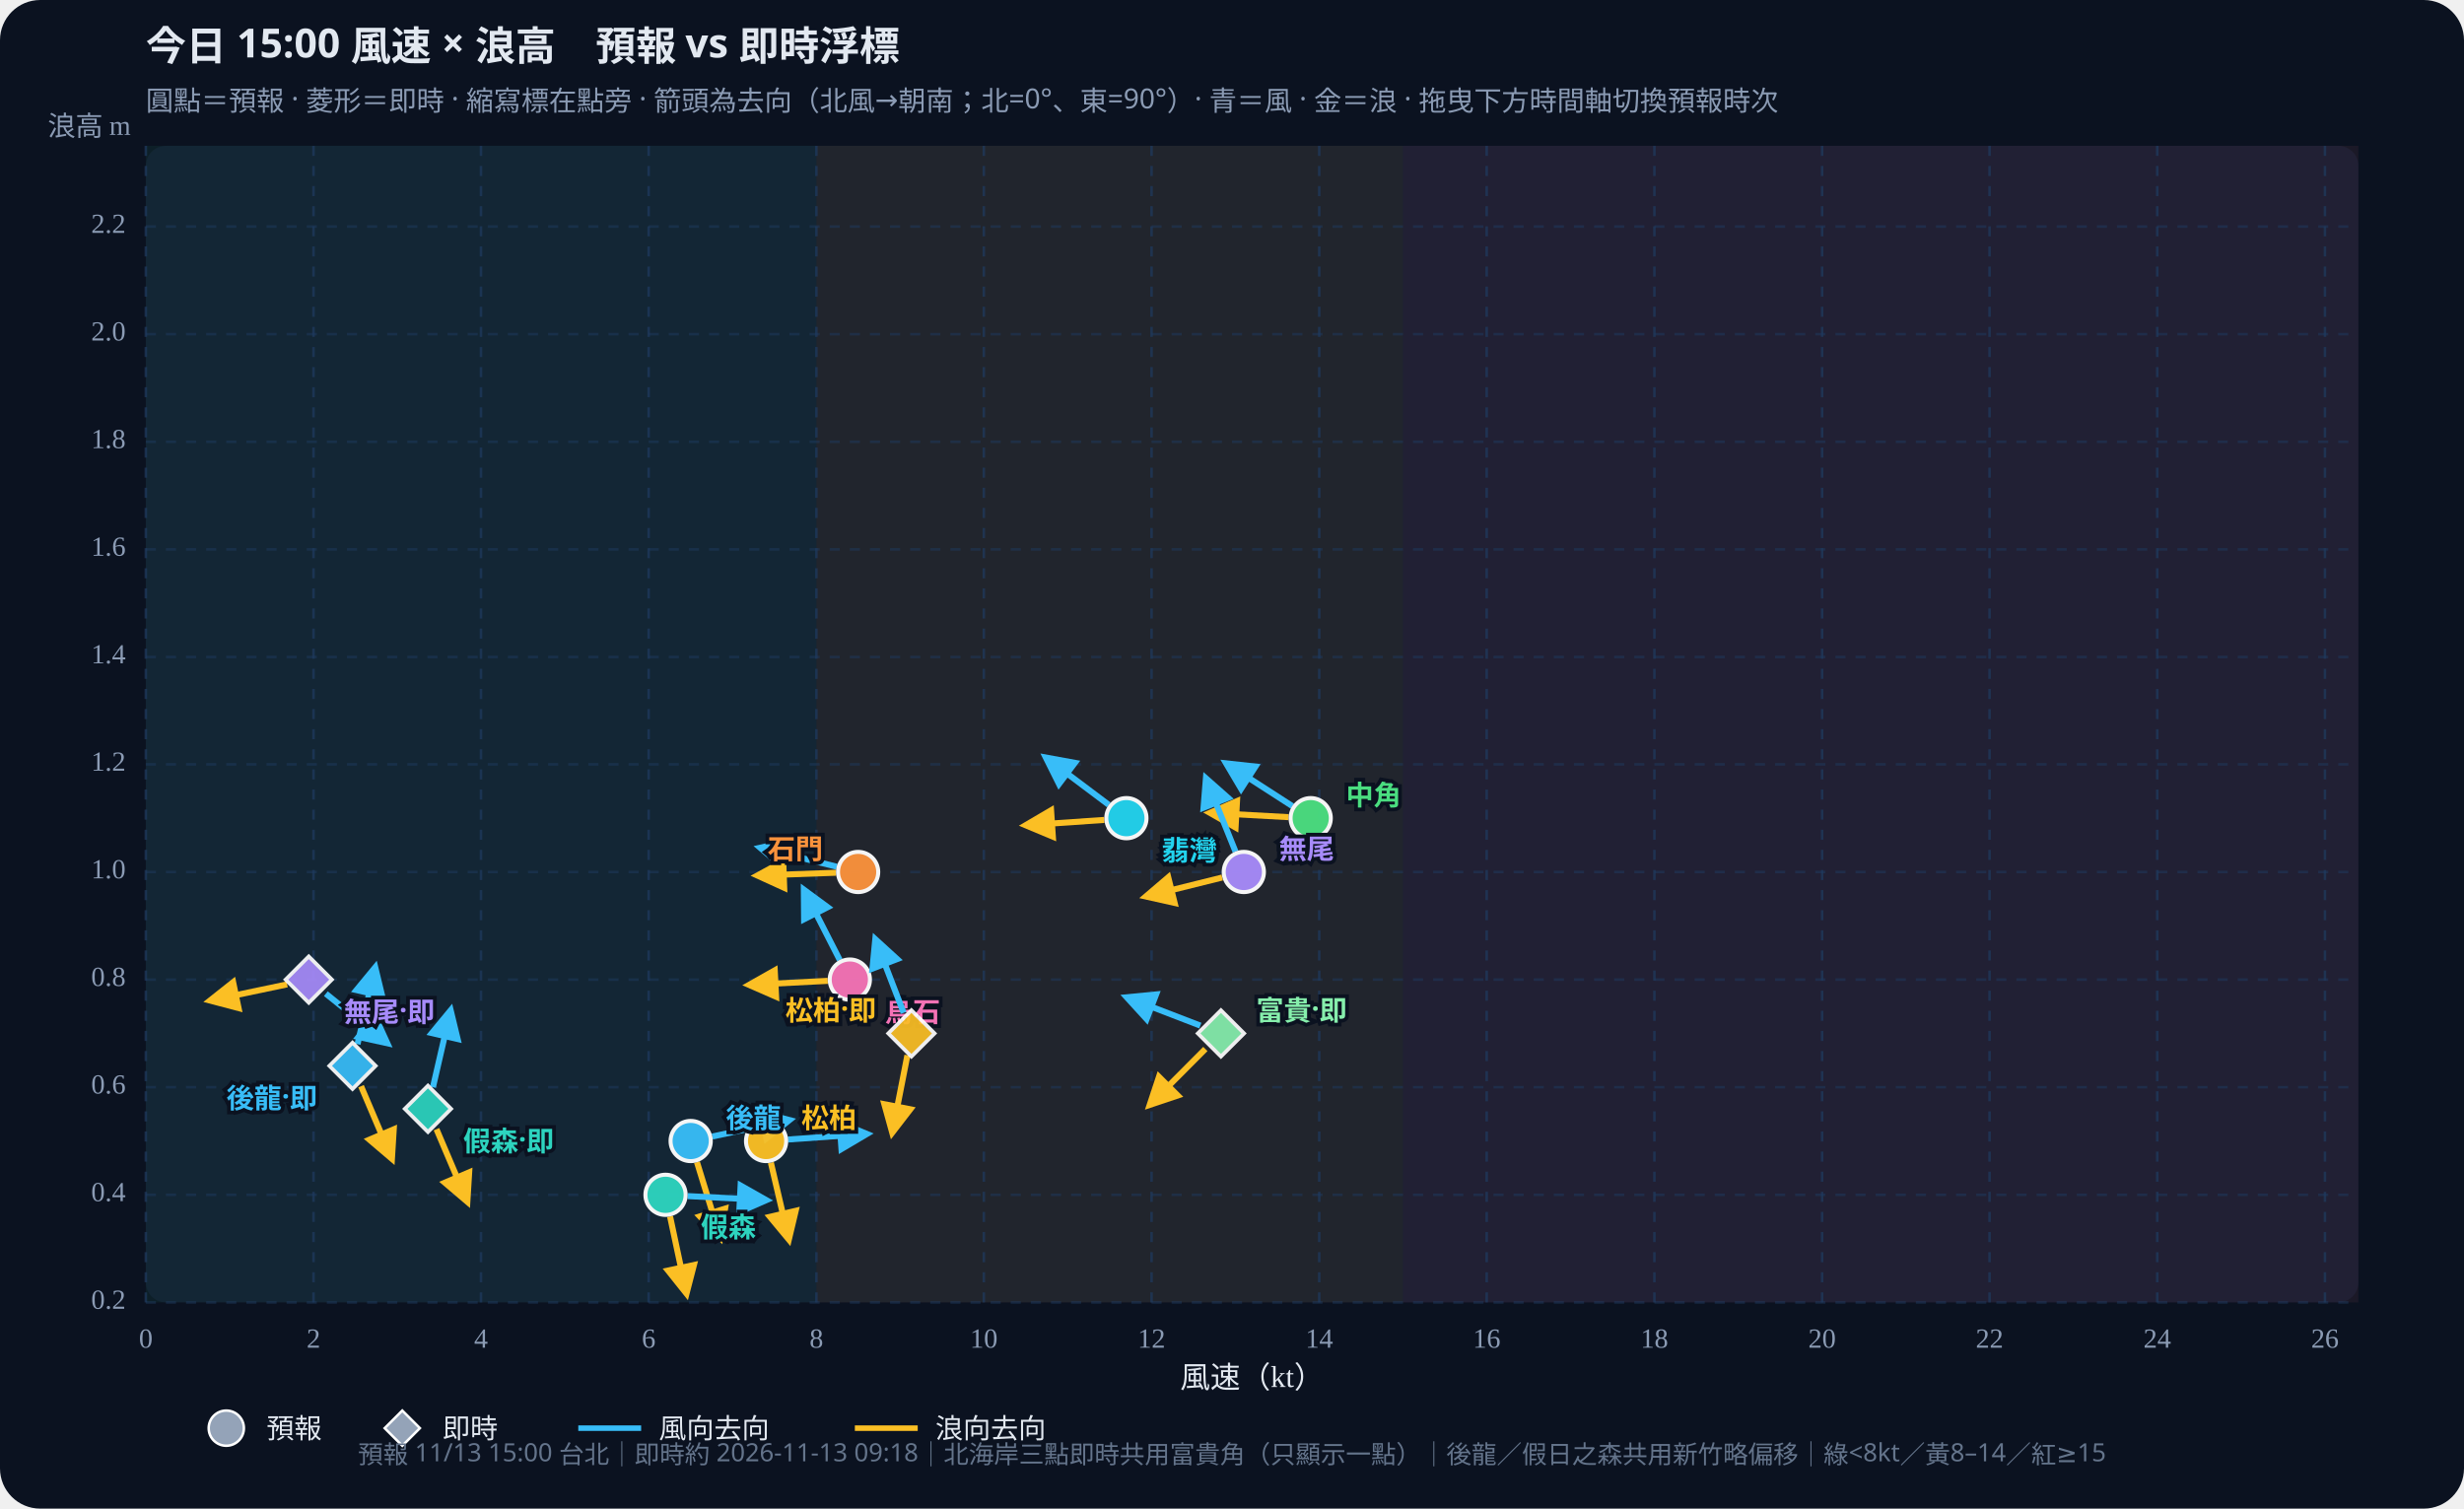
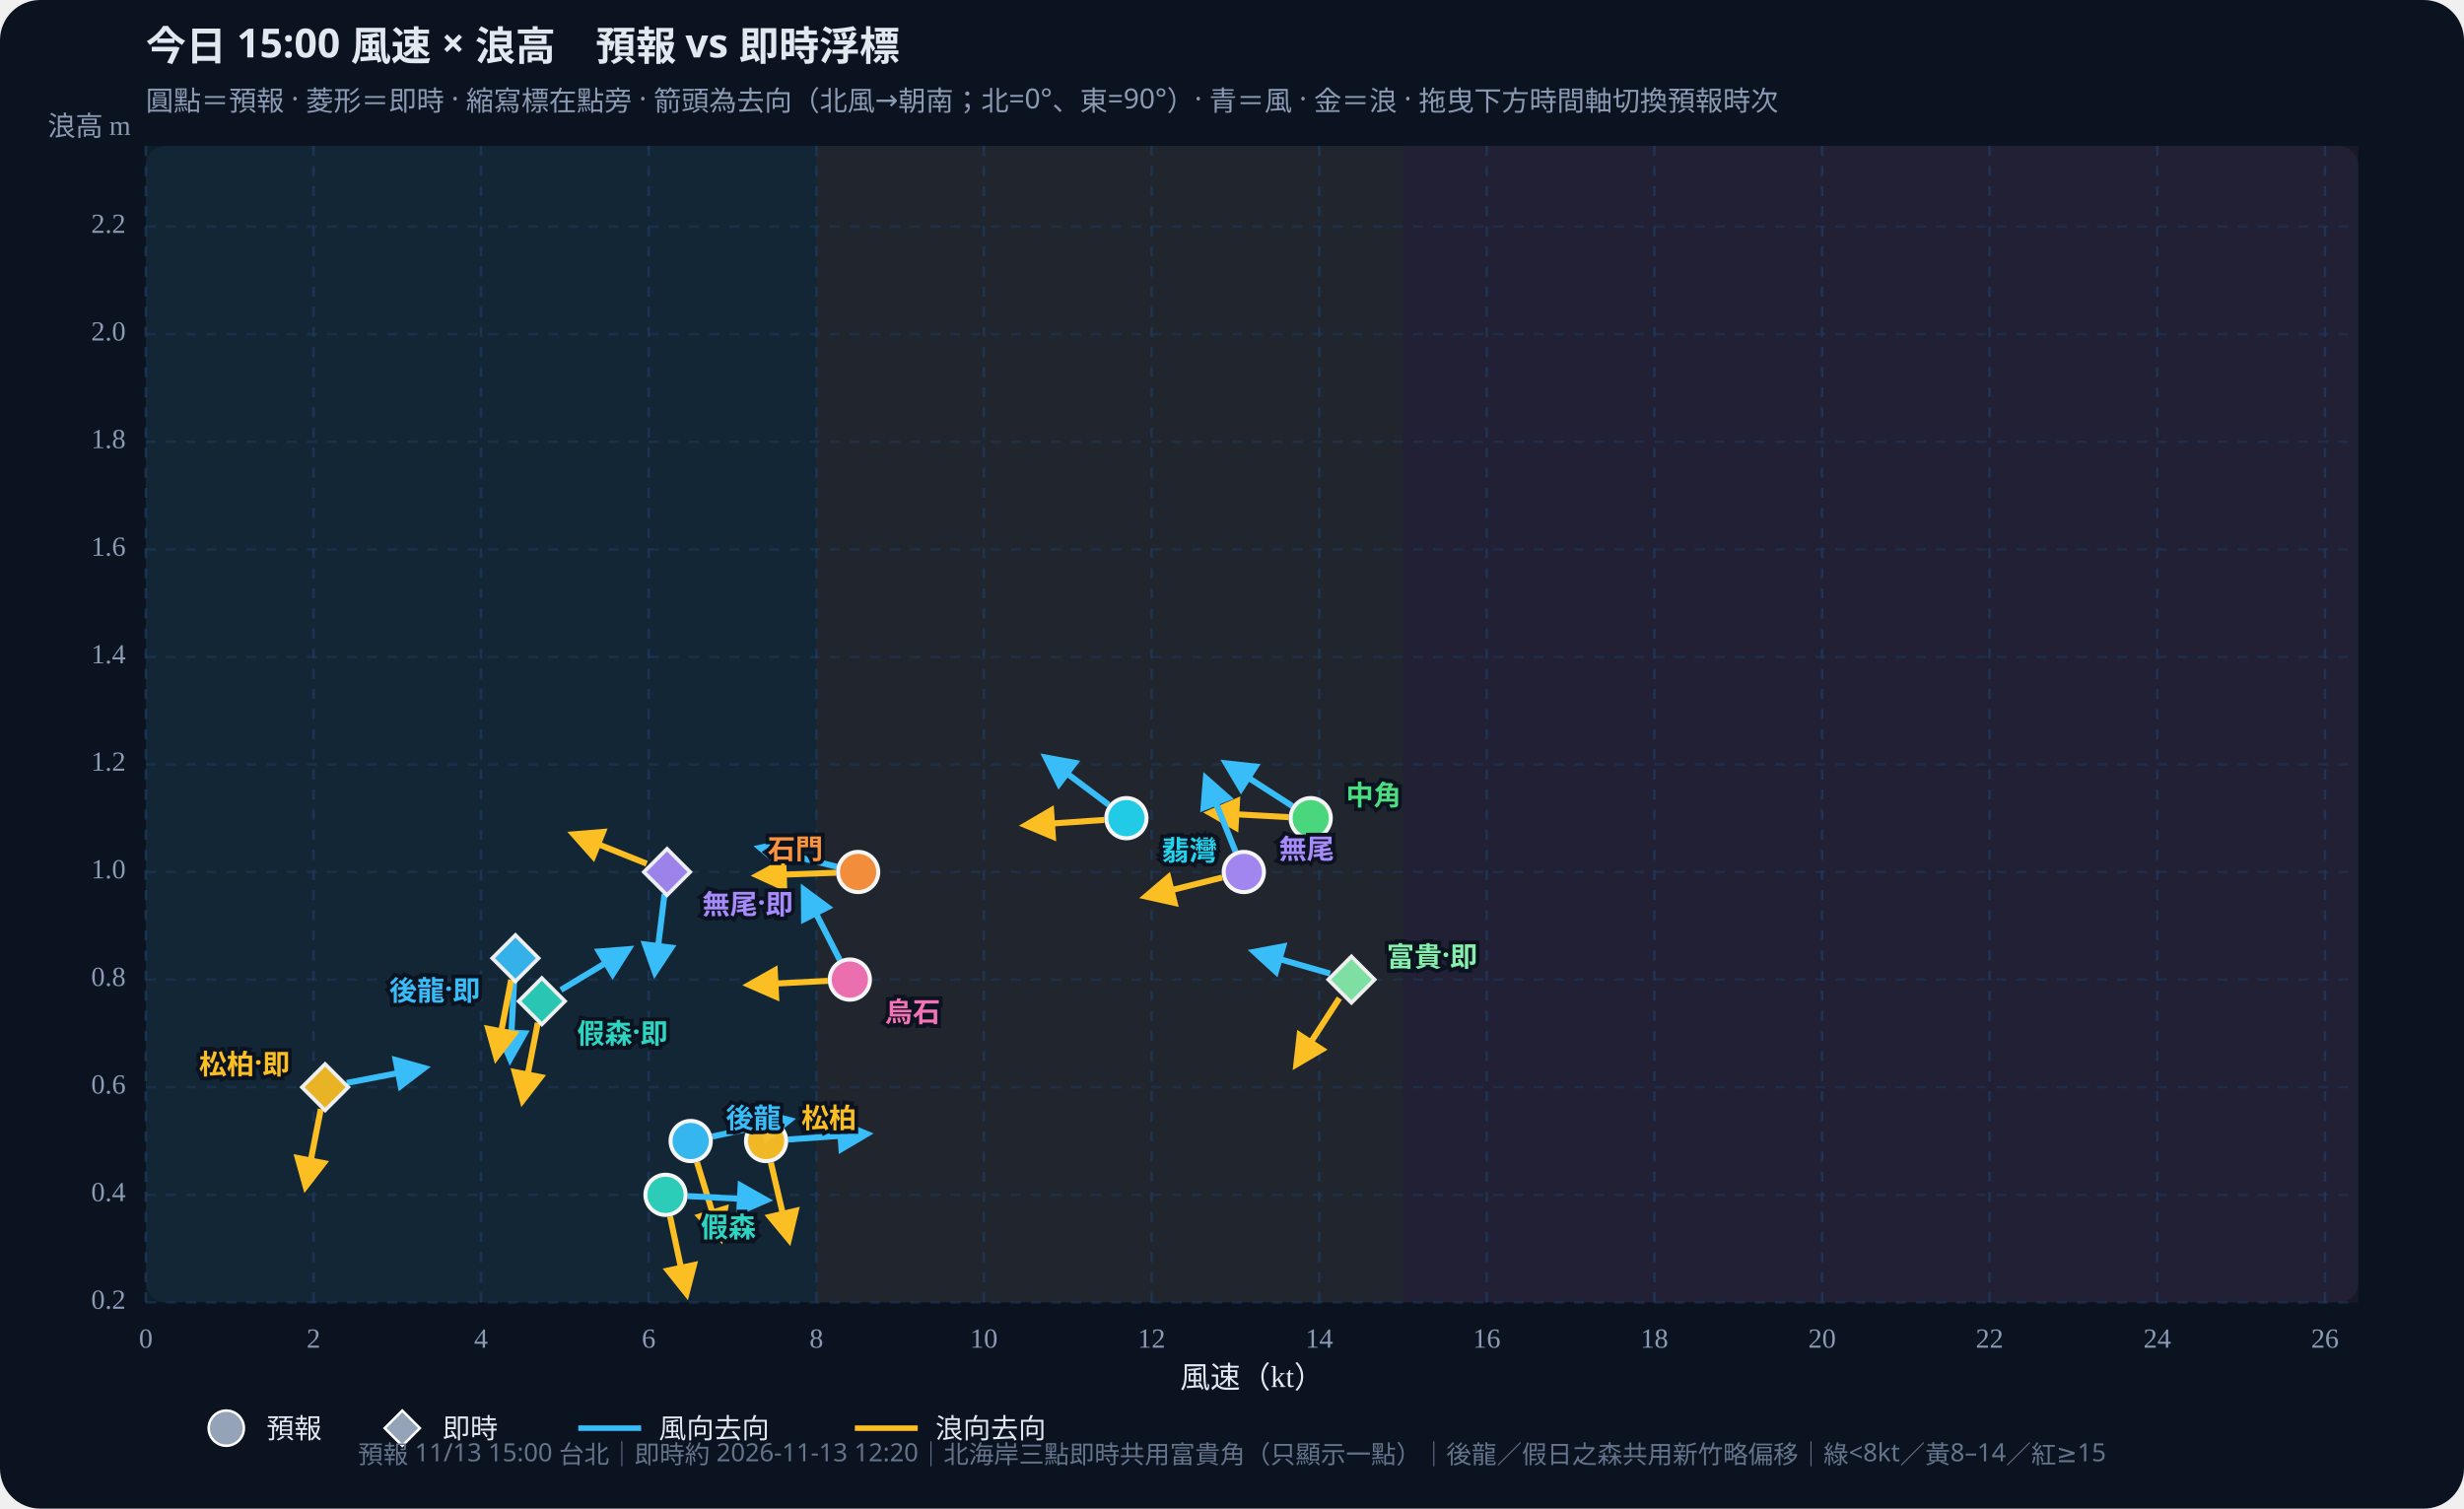
<svg xmlns="http://www.w3.org/2000/svg" id="wws-svg" viewBox="0 0 980 600" role="img" aria-label="風速與浪高散佈圖，可拖曳時間軸切換預報時次" style="width:100%;height:auto;display:block">
  <rect width="980" height="600" fill="#0b1220" rx="16" />
  <rect x="58" y="58" width="880" height="460" fill="#111a2e" rx="8" />
  <rect x="58.0" y="58" width="266.7" height="460" fill="#34d399" opacity="0.07" />
  <rect x="324.7" y="58" width="233.3" height="460" fill="#fbbf24" opacity="0.07" />
  <rect x="558.0" y="58" width="380.0" height="460" fill="#fb7185" opacity="0.07" />
  <defs>
    <marker id="arrow-38bdf8" viewBox="0 0 10 10" refX="8" refY="5" markerWidth="6" markerHeight="6" orient="auto-start-reverse">
      <path d="M0,0 L10,5 L0,10 z" fill="#38bdf8" />
    </marker>
    <marker id="arrow-fbbf24" viewBox="0 0 10 10" refX="8" refY="5" markerWidth="6" markerHeight="6" orient="auto-start-reverse">
      <path d="M0,0 L10,5 L0,10 z" fill="#fbbf24" />
    </marker>
  </defs>
  <text id="wws-title" x="58" y="24" fill="#e2e8f0" font-size="16" font-weight="700" font-family="Noto Sans TC,system-ui,sans-serif">今日 15:00 風速 × 浪高　預報 vs 即時浮標</text>
  <text x="58" y="44" fill="#8b9bb4" font-size="11" font-family="Noto Sans TC,system-ui,sans-serif">圓點＝預報 · 菱形＝即時 · 縮寫標在點旁 · 箭頭為去向（北風→朝南；北=0°、東=90°）· 青＝風 · 金＝浪 · 拖曳下方時間軸切換預報時次</text>
  <line x1="58.0" y1="58" x2="58.0" y2="518" stroke="#1e3a5f" stroke-dasharray="4 4" opacity="0.7" />
  <text x="58.0" y="536" text-anchor="middle" fill="#8b9bb4" font-size="11">0</text>
  <line x1="124.7" y1="58" x2="124.7" y2="518" stroke="#1e3a5f" stroke-dasharray="4 4" opacity="0.7" />
  <text x="124.7" y="536" text-anchor="middle" fill="#8b9bb4" font-size="11">2</text>
  <line x1="191.3" y1="58" x2="191.3" y2="518" stroke="#1e3a5f" stroke-dasharray="4 4" opacity="0.7" />
  <text x="191.3" y="536" text-anchor="middle" fill="#8b9bb4" font-size="11">4</text>
  <line x1="258.0" y1="58" x2="258.0" y2="518" stroke="#1e3a5f" stroke-dasharray="4 4" opacity="0.7" />
  <text x="258.0" y="536" text-anchor="middle" fill="#8b9bb4" font-size="11">6</text>
  <line x1="324.7" y1="58" x2="324.7" y2="518" stroke="#1e3a5f" stroke-dasharray="4 4" opacity="0.7" />
  <text x="324.7" y="536" text-anchor="middle" fill="#8b9bb4" font-size="11">8</text>
  <line x1="391.3" y1="58" x2="391.3" y2="518" stroke="#1e3a5f" stroke-dasharray="4 4" opacity="0.7" />
  <text x="391.3" y="536" text-anchor="middle" fill="#8b9bb4" font-size="11">10</text>
  <line x1="458.0" y1="58" x2="458.0" y2="518" stroke="#1e3a5f" stroke-dasharray="4 4" opacity="0.7" />
  <text x="458.0" y="536" text-anchor="middle" fill="#8b9bb4" font-size="11">12</text>
  <line x1="524.7" y1="58" x2="524.7" y2="518" stroke="#1e3a5f" stroke-dasharray="4 4" opacity="0.7" />
  <text x="524.7" y="536" text-anchor="middle" fill="#8b9bb4" font-size="11">14</text>
  <line x1="591.3" y1="58" x2="591.3" y2="518" stroke="#1e3a5f" stroke-dasharray="4 4" opacity="0.7" />
  <text x="591.3" y="536" text-anchor="middle" fill="#8b9bb4" font-size="11">16</text>
  <line x1="658.0" y1="58" x2="658.0" y2="518" stroke="#1e3a5f" stroke-dasharray="4 4" opacity="0.7" />
  <text x="658.0" y="536" text-anchor="middle" fill="#8b9bb4" font-size="11">18</text>
  <line x1="724.7" y1="58" x2="724.7" y2="518" stroke="#1e3a5f" stroke-dasharray="4 4" opacity="0.7" />
  <text x="724.7" y="536" text-anchor="middle" fill="#8b9bb4" font-size="11">20</text>
  <line x1="791.3" y1="58" x2="791.3" y2="518" stroke="#1e3a5f" stroke-dasharray="4 4" opacity="0.7" />
  <text x="791.3" y="536" text-anchor="middle" fill="#8b9bb4" font-size="11">22</text>
  <line x1="858.0" y1="58" x2="858.0" y2="518" stroke="#1e3a5f" stroke-dasharray="4 4" opacity="0.7" />
  <text x="858.0" y="536" text-anchor="middle" fill="#8b9bb4" font-size="11">24</text>
  <line x1="924.7" y1="58" x2="924.7" y2="518" stroke="#1e3a5f" stroke-dasharray="4 4" opacity="0.7" />
  <text x="924.7" y="536" text-anchor="middle" fill="#8b9bb4" font-size="11">26</text>
  <line x1="58" y1="518.0" x2="938" y2="518.0" stroke="#1e3a5f" stroke-dasharray="4 4" opacity="0.5" />
  <text x="50" y="518.0" text-anchor="end" dominant-baseline="middle" fill="#8b9bb4" font-size="11">0.2</text>
  <line x1="58" y1="475.2" x2="938" y2="475.2" stroke="#1e3a5f" stroke-dasharray="4 4" opacity="0.5" />
  <text x="50" y="475.2" text-anchor="end" dominant-baseline="middle" fill="#8b9bb4" font-size="11">0.4</text>
  <line x1="58" y1="432.4" x2="938" y2="432.4" stroke="#1e3a5f" stroke-dasharray="4 4" opacity="0.5" />
  <text x="50" y="432.4" text-anchor="end" dominant-baseline="middle" fill="#8b9bb4" font-size="11">0.6</text>
  <line x1="58" y1="389.6" x2="938" y2="389.6" stroke="#1e3a5f" stroke-dasharray="4 4" opacity="0.5" />
  <text x="50" y="389.6" text-anchor="end" dominant-baseline="middle" fill="#8b9bb4" font-size="11">0.8</text>
  <line x1="58" y1="346.8" x2="938" y2="346.8" stroke="#1e3a5f" stroke-dasharray="4 4" opacity="0.5" />
  <text x="50" y="346.8" text-anchor="end" dominant-baseline="middle" fill="#8b9bb4" font-size="11">1.0</text>
  <line x1="58" y1="304.0" x2="938" y2="304.0" stroke="#1e3a5f" stroke-dasharray="4 4" opacity="0.5" />
  <text x="50" y="304.0" text-anchor="end" dominant-baseline="middle" fill="#8b9bb4" font-size="11">1.2</text>
  <line x1="58" y1="261.3" x2="938" y2="261.3" stroke="#1e3a5f" stroke-dasharray="4 4" opacity="0.5" />
  <text x="50" y="261.3" text-anchor="end" dominant-baseline="middle" fill="#8b9bb4" font-size="11">1.4</text>
  <line x1="58" y1="218.5" x2="938" y2="218.5" stroke="#1e3a5f" stroke-dasharray="4 4" opacity="0.5" />
  <text x="50" y="218.5" text-anchor="end" dominant-baseline="middle" fill="#8b9bb4" font-size="11">1.6</text>
  <line x1="58" y1="175.7" x2="938" y2="175.7" stroke="#1e3a5f" stroke-dasharray="4 4" opacity="0.5" />
  <text x="50" y="175.7" text-anchor="end" dominant-baseline="middle" fill="#8b9bb4" font-size="11">1.8</text>
  <line x1="58" y1="132.9" x2="938" y2="132.9" stroke="#1e3a5f" stroke-dasharray="4 4" opacity="0.5" />
  <text x="50" y="132.9" text-anchor="end" dominant-baseline="middle" fill="#8b9bb4" font-size="11">2.0</text>
  <line x1="58" y1="90.1" x2="938" y2="90.1" stroke="#1e3a5f" stroke-dasharray="4 4" opacity="0.5" />
  <text x="50" y="90.1" text-anchor="end" dominant-baseline="middle" fill="#8b9bb4" font-size="11">2.2</text>
  <text x="498" y="552" text-anchor="middle" fill="#e2e8f0" font-size="12">風速（kt）</text>
  <text x="52" y="54" text-anchor="end" fill="#8b9bb4" font-size="11">浪高 m</text>
  <g id="wws-forecast-layer">
    <line x1="283.3" y1="452.0" x2="313.8" y2="445.5" stroke="#38bdf8" stroke-width="2.4" marker-end="url(#arrow-38bdf8)" />
    <line x1="277.2" y1="462.2" x2="286.4" y2="492.1" stroke="#fbbf24" stroke-width="2.4" marker-end="url(#arrow-fbbf24)" />
    <circle cx="274.7" cy="453.8" r="8.0" fill="#38bdf8" stroke="#fff" stroke-width="1.6" opacity="0.95" />
    <line x1="273.5" y1="475.7" x2="304.6" y2="477.3" stroke="#38bdf8" stroke-width="2.4" marker-end="url(#arrow-38bdf8)" />
    <line x1="266.5" y1="483.8" x2="273.0" y2="514.3" stroke="#fbbf24" stroke-width="2.4" marker-end="url(#arrow-fbbf24)" />
    <circle cx="264.7" cy="475.2" r="8.0" fill="#2dd4bf" stroke="#fff" stroke-width="1.6" opacity="0.95" />
    <line x1="313.4" y1="453.2" x2="344.6" y2="451.0" stroke="#38bdf8" stroke-width="2.4" marker-end="url(#arrow-38bdf8)" />
    <line x1="306.6" y1="462.4" x2="313.7" y2="492.8" stroke="#fbbf24" stroke-width="2.4" marker-end="url(#arrow-fbbf24)" />
    <circle cx="304.7" cy="453.8" r="8.0" fill="#fbbf24" stroke="#fff" stroke-width="1.6" opacity="0.95" />
    <line x1="514.0" y1="320.6" x2="487.8" y2="303.7" stroke="#38bdf8" stroke-width="2.4" marker-end="url(#arrow-38bdf8)" />
    <line x1="512.5" y1="325.0" x2="481.4" y2="323.3" stroke="#fbbf24" stroke-width="2.4" marker-end="url(#arrow-fbbf24)" />
    <circle cx="521.3" cy="325.4" r="8.0" fill="#4ade80" stroke="#fff" stroke-width="1.6" opacity="0.95" />
    <line x1="441.0" y1="320.1" x2="416.1" y2="301.4" stroke="#38bdf8" stroke-width="2.4" marker-end="url(#arrow-38bdf8)" />
    <line x1="439.2" y1="326.1" x2="408.1" y2="328.2" stroke="#fbbf24" stroke-width="2.4" marker-end="url(#arrow-fbbf24)" />
    <circle cx="448.0" cy="325.4" r="8.0" fill="#22d3ee" stroke="#fff" stroke-width="1.6" opacity="0.95" />
    <line x1="332.8" y1="344.7" x2="302.5" y2="337.2" stroke="#38bdf8" stroke-width="2.4" marker-end="url(#arrow-38bdf8)" />
    <line x1="332.5" y1="347.1" x2="301.4" y2="348.2" stroke="#fbbf24" stroke-width="2.4" marker-end="url(#arrow-fbbf24)" />
    <circle cx="341.3" cy="346.8" r="8.0" fill="#fb923c" stroke="#fff" stroke-width="1.6" opacity="0.95" />
    <line x1="491.4" y1="338.7" x2="479.7" y2="309.7" stroke="#38bdf8" stroke-width="2.4" marker-end="url(#arrow-38bdf8)" />
    <line x1="486.1" y1="349.0" x2="455.9" y2="356.5" stroke="#fbbf24" stroke-width="2.4" marker-end="url(#arrow-fbbf24)" />
    <circle cx="494.7" cy="346.8" r="8.0" fill="#a78bfa" stroke="#fff" stroke-width="1.6" opacity="0.95" />
    <line x1="334.0" y1="381.8" x2="319.8" y2="354.0" stroke="#38bdf8" stroke-width="2.4" marker-end="url(#arrow-38bdf8)" />
    <line x1="329.2" y1="390.1" x2="298.1" y2="391.7" stroke="#fbbf24" stroke-width="2.4" marker-end="url(#arrow-fbbf24)" />
    <circle cx="338.0" cy="389.6" r="8.0" fill="#f472b6" stroke="#fff" stroke-width="1.6" opacity="0.95" />
    <text x="288.7" y="443.8" text-anchor="start" dominant-baseline="central" fill="#38bdf8" font-size="11" font-weight="700" font-family="Noto Sans TC,system-ui,sans-serif" stroke="#0b1220" stroke-width="3" paint-order="stroke">後龍</text>
    <text x="278.7" y="487.2" text-anchor="start" dominant-baseline="central" fill="#2dd4bf" font-size="11" font-weight="700" font-family="Noto Sans TC,system-ui,sans-serif" stroke="#0b1220" stroke-width="3" paint-order="stroke">假森</text>
    <text x="318.7" y="443.8" text-anchor="start" dominant-baseline="central" fill="#fbbf24" font-size="11" font-weight="700" font-family="Noto Sans TC,system-ui,sans-serif" stroke="#0b1220" stroke-width="3" paint-order="stroke">松柏</text>
    <text x="535.3" y="315.4" text-anchor="start" dominant-baseline="central" fill="#4ade80" font-size="11" font-weight="700" font-family="Noto Sans TC,system-ui,sans-serif" stroke="#0b1220" stroke-width="3" paint-order="stroke">中角</text>
    <text x="462.0" y="337.4" text-anchor="start" dominant-baseline="central" fill="#22d3ee" font-size="11" font-weight="700" font-family="Noto Sans TC,system-ui,sans-serif" stroke="#0b1220" stroke-width="3" paint-order="stroke">翡灣</text>
    <text x="327.3" y="336.8" text-anchor="end" dominant-baseline="central" fill="#fb923c" font-size="11" font-weight="700" font-family="Noto Sans TC,system-ui,sans-serif" stroke="#0b1220" stroke-width="3" paint-order="stroke">石門</text>
    <text x="508.7" y="336.8" text-anchor="start" dominant-baseline="central" fill="#a78bfa" font-size="11" font-weight="700" font-family="Noto Sans TC,system-ui,sans-serif" stroke="#0b1220" stroke-width="3" paint-order="stroke">無尾</text>
    <text x="352.0" y="401.6" text-anchor="start" dominant-baseline="central" fill="#f472b6" font-size="11" font-weight="700" font-family="Noto Sans TC,system-ui,sans-serif" stroke="#0b1220" stroke-width="3" paint-order="stroke">烏石</text>
  </g>
  <g id="wws-live-layer">
-     <line x1="142.2" y1="415.3" x2="149.2" y2="384.9" stroke="#38bdf8" stroke-width="2.4" marker-end="url(#arrow-38bdf8)" />
-     <line x1="143.6" y1="432.0" x2="155.8" y2="460.7" stroke="#fbbf24" stroke-width="2.4" marker-end="url(#arrow-fbbf24)" />
-     <polygon points="140.2,414.7 149.4,423.9 140.2,433.1 131.0,423.9" fill="#38bdf8" stroke="#fff" stroke-width="1.5" opacity="0.92" />
-     <line x1="172.2" y1="432.4" x2="179.2" y2="402.0" stroke="#38bdf8" stroke-width="2.4" marker-end="url(#arrow-38bdf8)" />
-     <line x1="173.6" y1="449.1" x2="185.8" y2="477.8" stroke="#fbbf24" stroke-width="2.4" marker-end="url(#arrow-fbbf24)" />
-     <polygon points="170.2,431.8 179.4,441.0 170.2,450.2 161.0,441.0" fill="#2dd4bf" stroke="#fff" stroke-width="1.5" opacity="0.92" />
-     <line x1="359.4" y1="402.8" x2="348.2" y2="373.7" stroke="#38bdf8" stroke-width="2.4" marker-end="url(#arrow-38bdf8)" />
-     <line x1="360.9" y1="419.7" x2="354.9" y2="450.3" stroke="#fbbf24" stroke-width="2.4" marker-end="url(#arrow-fbbf24)" />
-     <polygon points="362.5,401.8 371.7,411.0 362.5,420.2 353.3,411.0" fill="#fbbf24" stroke="#fff" stroke-width="1.5" opacity="0.92" />
-     <line x1="477.4" y1="407.9" x2="448.3" y2="396.7" stroke="#38bdf8" stroke-width="2.4" marker-end="url(#arrow-38bdf8)" />
-     <line x1="479.4" y1="417.2" x2="457.4" y2="439.3" stroke="#fbbf24" stroke-width="2.4" marker-end="url(#arrow-fbbf24)" />
-     <polygon points="485.6,401.8 494.8,411.0 485.6,420.2 476.4,411.0" fill="#86efac" stroke="#fff" stroke-width="1.5" opacity="0.92" />
-     <line x1="129.6" y1="395.2" x2="153.9" y2="414.8" stroke="#38bdf8" stroke-width="2.4" marker-end="url(#arrow-38bdf8)" />
-     <line x1="114.2" y1="391.5" x2="83.7" y2="397.9" stroke="#fbbf24" stroke-width="2.4" marker-end="url(#arrow-fbbf24)" />
-     <polygon points="122.8,380.4 132.0,389.6 122.8,398.8 113.6,389.6" fill="#a78bfa" stroke="#fff" stroke-width="1.5" opacity="0.92" />
-     <text x="126.2" y="435.9" text-anchor="end" dominant-baseline="central" fill="#38bdf8" font-size="11" font-weight="700" font-family="Noto Sans TC,system-ui,sans-serif" stroke="#0b1220" stroke-width="3" paint-order="stroke">後龍·即</text>
-     <text x="184.2" y="453.0" text-anchor="start" dominant-baseline="central" fill="#2dd4bf" font-size="11" font-weight="700" font-family="Noto Sans TC,system-ui,sans-serif" stroke="#0b1220" stroke-width="3" paint-order="stroke">假森·即</text>
-     <text x="348.5" y="401.0" text-anchor="end" dominant-baseline="central" fill="#fbbf24" font-size="11" font-weight="700" font-family="Noto Sans TC,system-ui,sans-serif" stroke="#0b1220" stroke-width="3" paint-order="stroke">松柏·即</text>
-     <text x="499.6" y="401.0" text-anchor="start" dominant-baseline="central" fill="#86efac" font-size="11" font-weight="700" font-family="Noto Sans TC,system-ui,sans-serif" stroke="#0b1220" stroke-width="3" paint-order="stroke">富貴·即</text>
-     <text x="136.8" y="401.6" text-anchor="start" dominant-baseline="central" fill="#a78bfa" font-size="11" font-weight="700" font-family="Noto Sans TC,system-ui,sans-serif" stroke="#0b1220" stroke-width="3" paint-order="stroke">無尾·即</text>
+     <line x1="204.5" y1="389.9" x2="202.9" y2="421.0" stroke="#38bdf8" stroke-width="2.4" marker-end="url(#arrow-38bdf8)" />
+     <line x1="203.3" y1="389.7" x2="197.4" y2="420.3" stroke="#fbbf24" stroke-width="2.4" marker-end="url(#arrow-fbbf24)" />
+     <polygon points="205.0,371.9 214.2,381.1 205.0,390.3 195.8,381.1" fill="#38bdf8" stroke="#fff" stroke-width="1.5" opacity="0.92" />
+     <line x1="223.1" y1="393.7" x2="249.8" y2="377.6" stroke="#38bdf8" stroke-width="2.4" marker-end="url(#arrow-38bdf8)" />
+     <line x1="213.9" y1="406.8" x2="207.9" y2="437.5" stroke="#fbbf24" stroke-width="2.4" marker-end="url(#arrow-fbbf24)" />
+     <polygon points="215.5,389.0 224.7,398.2 215.5,407.4 206.3,398.2" fill="#2dd4bf" stroke="#fff" stroke-width="1.5" opacity="0.92" />
+     <line x1="137.9" y1="430.7" x2="168.5" y2="424.8" stroke="#38bdf8" stroke-width="2.4" marker-end="url(#arrow-38bdf8)" />
+     <line x1="127.6" y1="441.1" x2="121.6" y2="471.7" stroke="#fbbf24" stroke-width="2.4" marker-end="url(#arrow-fbbf24)" />
+     <polygon points="129.3,423.2 138.5,432.4 129.3,441.6 120.1,432.4" fill="#fbbf24" stroke="#fff" stroke-width="1.5" opacity="0.92" />
+     <line x1="529.0" y1="387.2" x2="499.0" y2="378.6" stroke="#38bdf8" stroke-width="2.4" marker-end="url(#arrow-38bdf8)" />
+     <line x1="532.7" y1="397.0" x2="515.7" y2="423.2" stroke="#fbbf24" stroke-width="2.4" marker-end="url(#arrow-fbbf24)" />
+     <polygon points="537.5,380.4 546.7,389.6 537.5,398.8 528.3,389.6" fill="#86efac" stroke="#fff" stroke-width="1.5" opacity="0.92" />
+     <line x1="264.3" y1="355.6" x2="260.5" y2="386.5" stroke="#38bdf8" stroke-width="2.4" marker-end="url(#arrow-38bdf8)" />
+     <line x1="257.2" y1="343.5" x2="228.3" y2="331.9" stroke="#fbbf24" stroke-width="2.4" marker-end="url(#arrow-fbbf24)" />
+     <polygon points="265.3,337.6 274.5,346.8 265.3,356.0 256.1,346.8" fill="#a78bfa" stroke="#fff" stroke-width="1.5" opacity="0.92" />
+     <text x="191.0" y="393.1" text-anchor="end" dominant-baseline="central" fill="#38bdf8" font-size="11" font-weight="700" font-family="Noto Sans TC,system-ui,sans-serif" stroke="#0b1220" stroke-width="3" paint-order="stroke">後龍·即</text>
+     <text x="229.5" y="410.2" text-anchor="start" dominant-baseline="central" fill="#2dd4bf" font-size="11" font-weight="700" font-family="Noto Sans TC,system-ui,sans-serif" stroke="#0b1220" stroke-width="3" paint-order="stroke">假森·即</text>
+     <text x="115.3" y="422.4" text-anchor="end" dominant-baseline="central" fill="#fbbf24" font-size="11" font-weight="700" font-family="Noto Sans TC,system-ui,sans-serif" stroke="#0b1220" stroke-width="3" paint-order="stroke">松柏·即</text>
+     <text x="551.5" y="379.6" text-anchor="start" dominant-baseline="central" fill="#86efac" font-size="11" font-weight="700" font-family="Noto Sans TC,system-ui,sans-serif" stroke="#0b1220" stroke-width="3" paint-order="stroke">富貴·即</text>
+     <text x="279.3" y="358.8" text-anchor="start" dominant-baseline="central" fill="#a78bfa" font-size="11" font-weight="700" font-family="Noto Sans TC,system-ui,sans-serif" stroke="#0b1220" stroke-width="3" paint-order="stroke">無尾·即</text>
  </g>
  <circle cx="90" cy="568" r="7" fill="#94a3b8" stroke="#fff" />
  <text x="106" y="572" fill="#e2e8f0" font-size="11" font-family="Noto Sans TC,system-ui,sans-serif">預報</text>
  <polygon points="160,561 167,568 160,575 153,568" fill="#94a3b8" stroke="#fff" />
  <text x="176" y="572" fill="#e2e8f0" font-size="11" font-family="Noto Sans TC,system-ui,sans-serif">即時</text>
  <line x1="230" y1="568" x2="255" y2="568" stroke="#38bdf8" stroke-width="2.2" />
  <text x="262" y="572" fill="#e2e8f0" font-size="11" font-family="Noto Sans TC,system-ui,sans-serif">風向去向</text>
  <line x1="340" y1="568" x2="365" y2="568" stroke="#fbbf24" stroke-width="2.2" />
  <text x="372" y="572" fill="#e2e8f0" font-size="11" font-family="Noto Sans TC,system-ui,sans-serif">浪向去向</text>
-   <text id="wws-foot" x="490" y="582" text-anchor="middle" fill="#64748b" font-size="10" font-family="Noto Sans TC,system-ui,sans-serif">預報 11/13 15:00 台北｜即時約 2026-11-13 09:18｜北海岸三點即時共用富貴角（只顯示一點）｜後龍／假日之森共用新竹略偏移｜綠&lt;8kt／黃8–14／紅≥15</text>
+   <text id="wws-foot" x="490" y="582" text-anchor="middle" fill="#64748b" font-size="10" font-family="Noto Sans TC,system-ui,sans-serif">預報 11/13 15:00 台北｜即時約 2026-11-13 12:20｜北海岸三點即時共用富貴角（只顯示一點）｜後龍／假日之森共用新竹略偏移｜綠&lt;8kt／黃8–14／紅≥15</text>
</svg>
